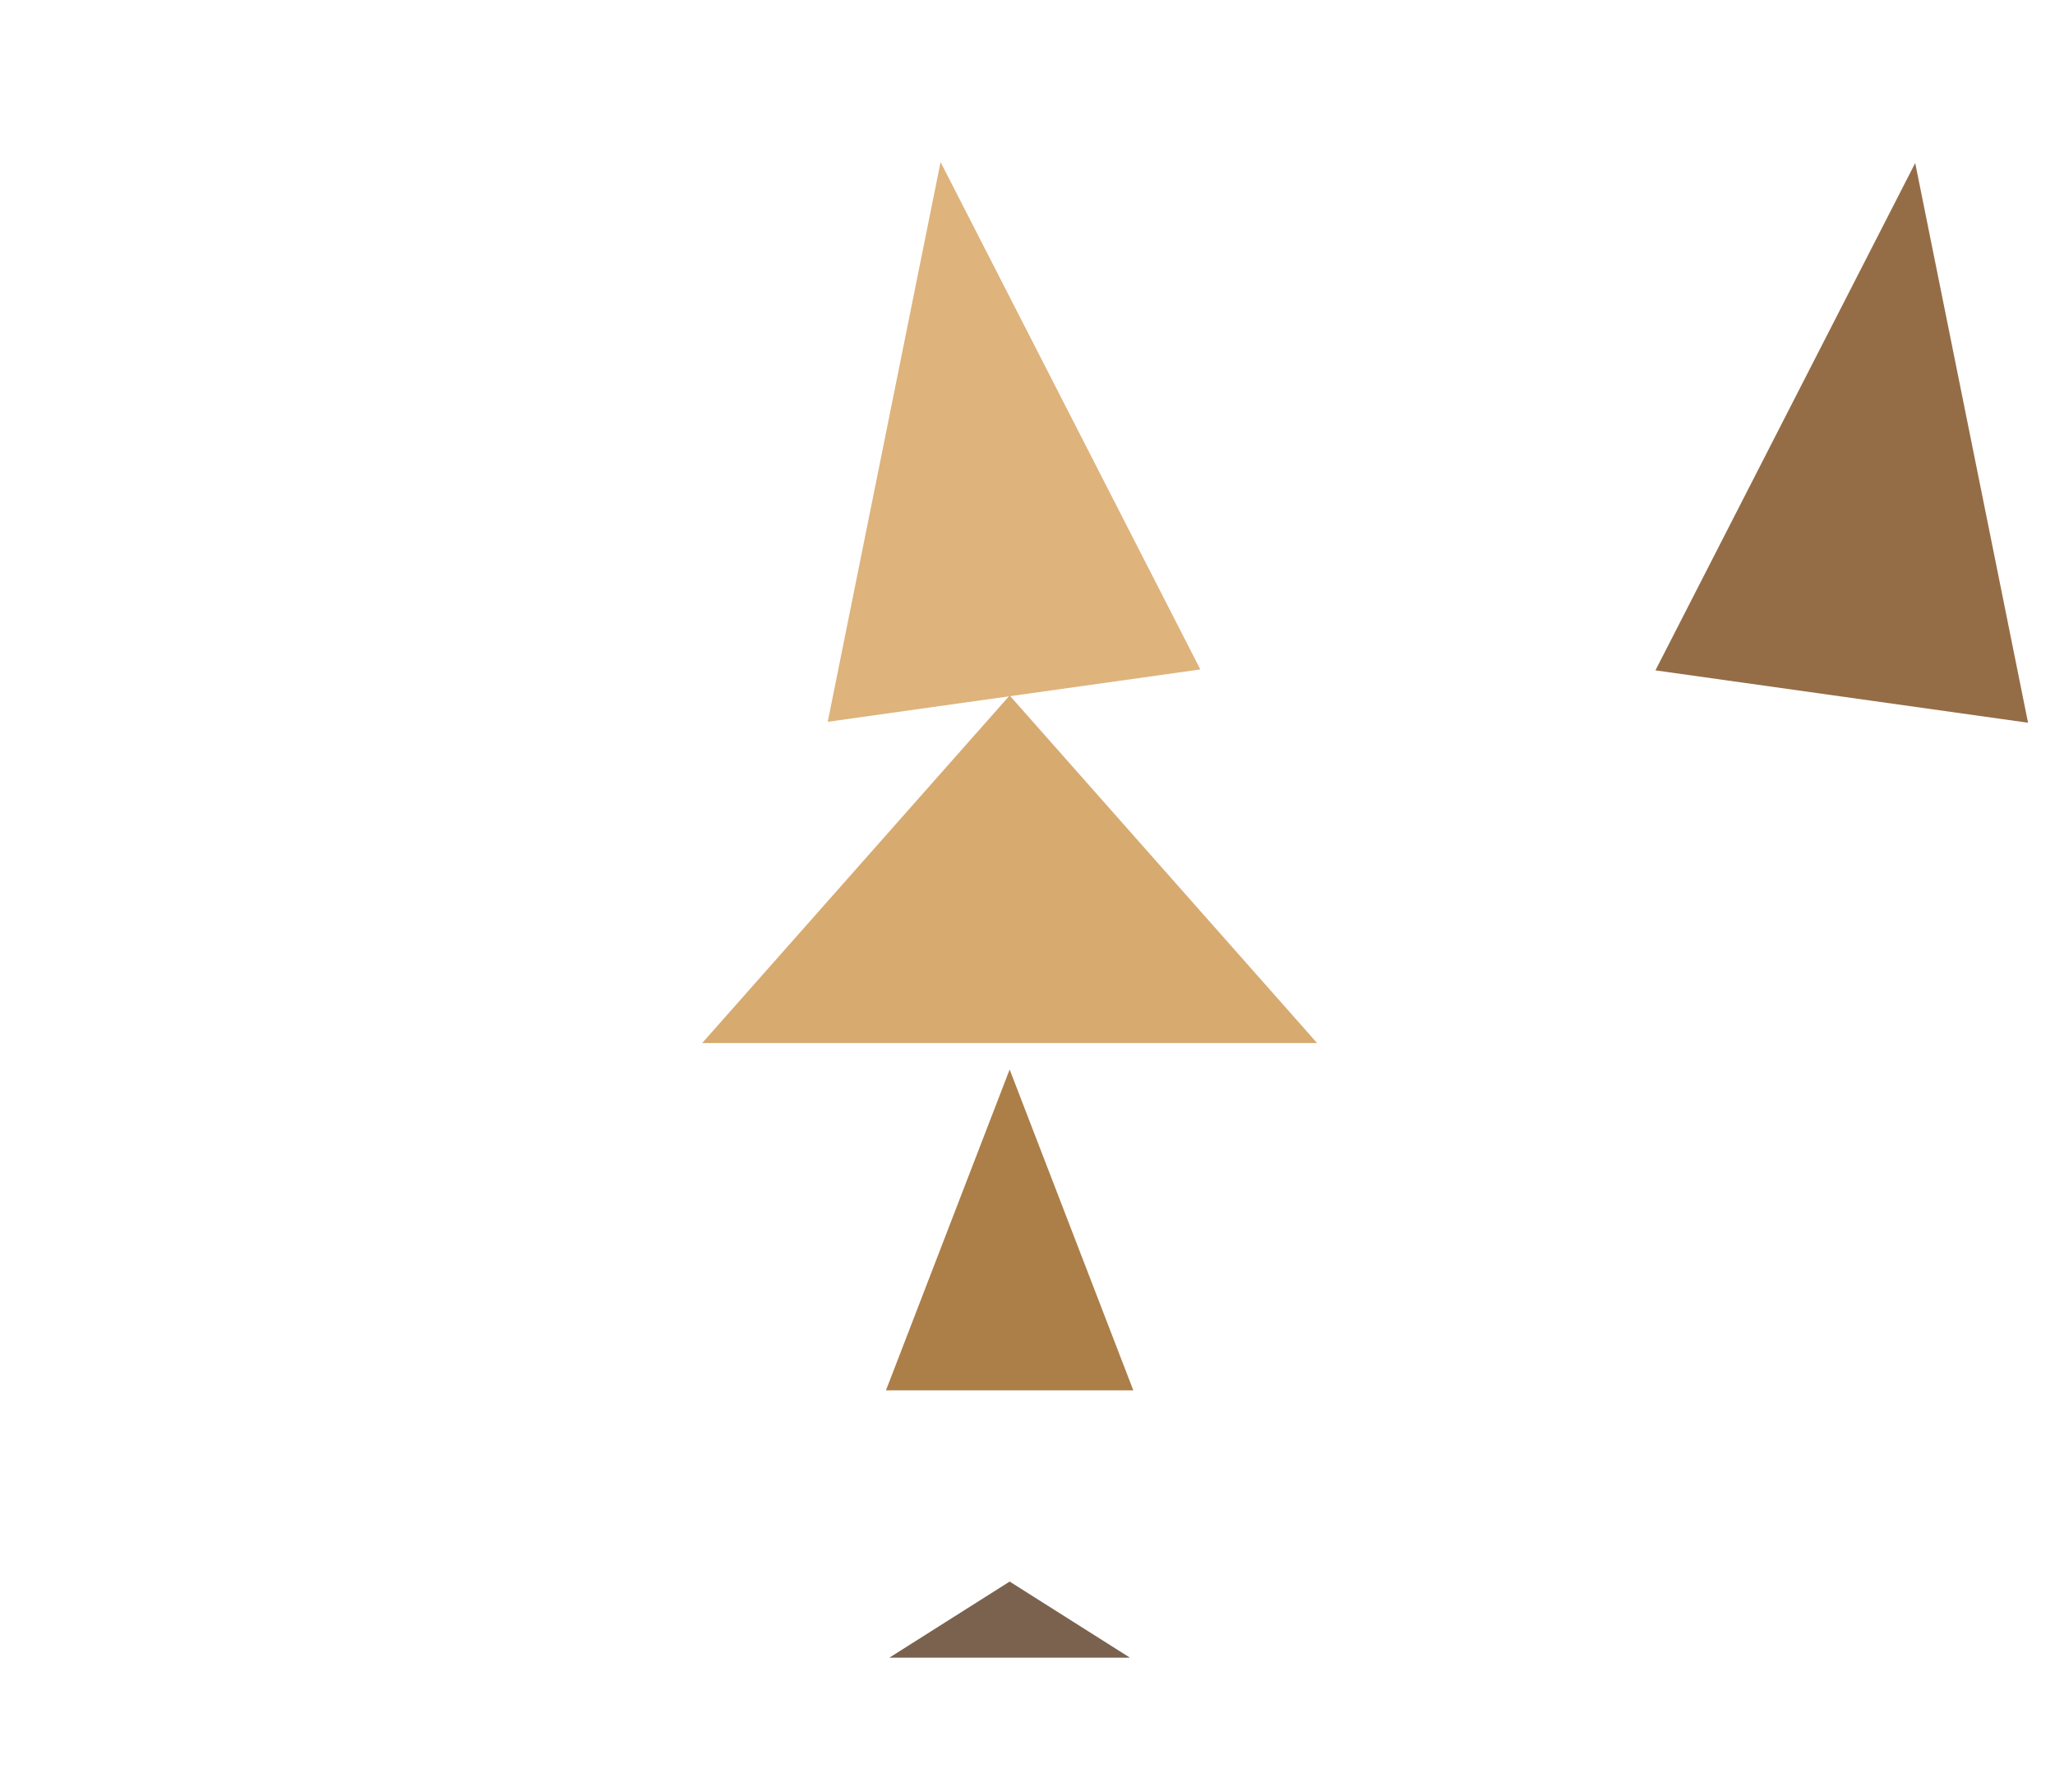
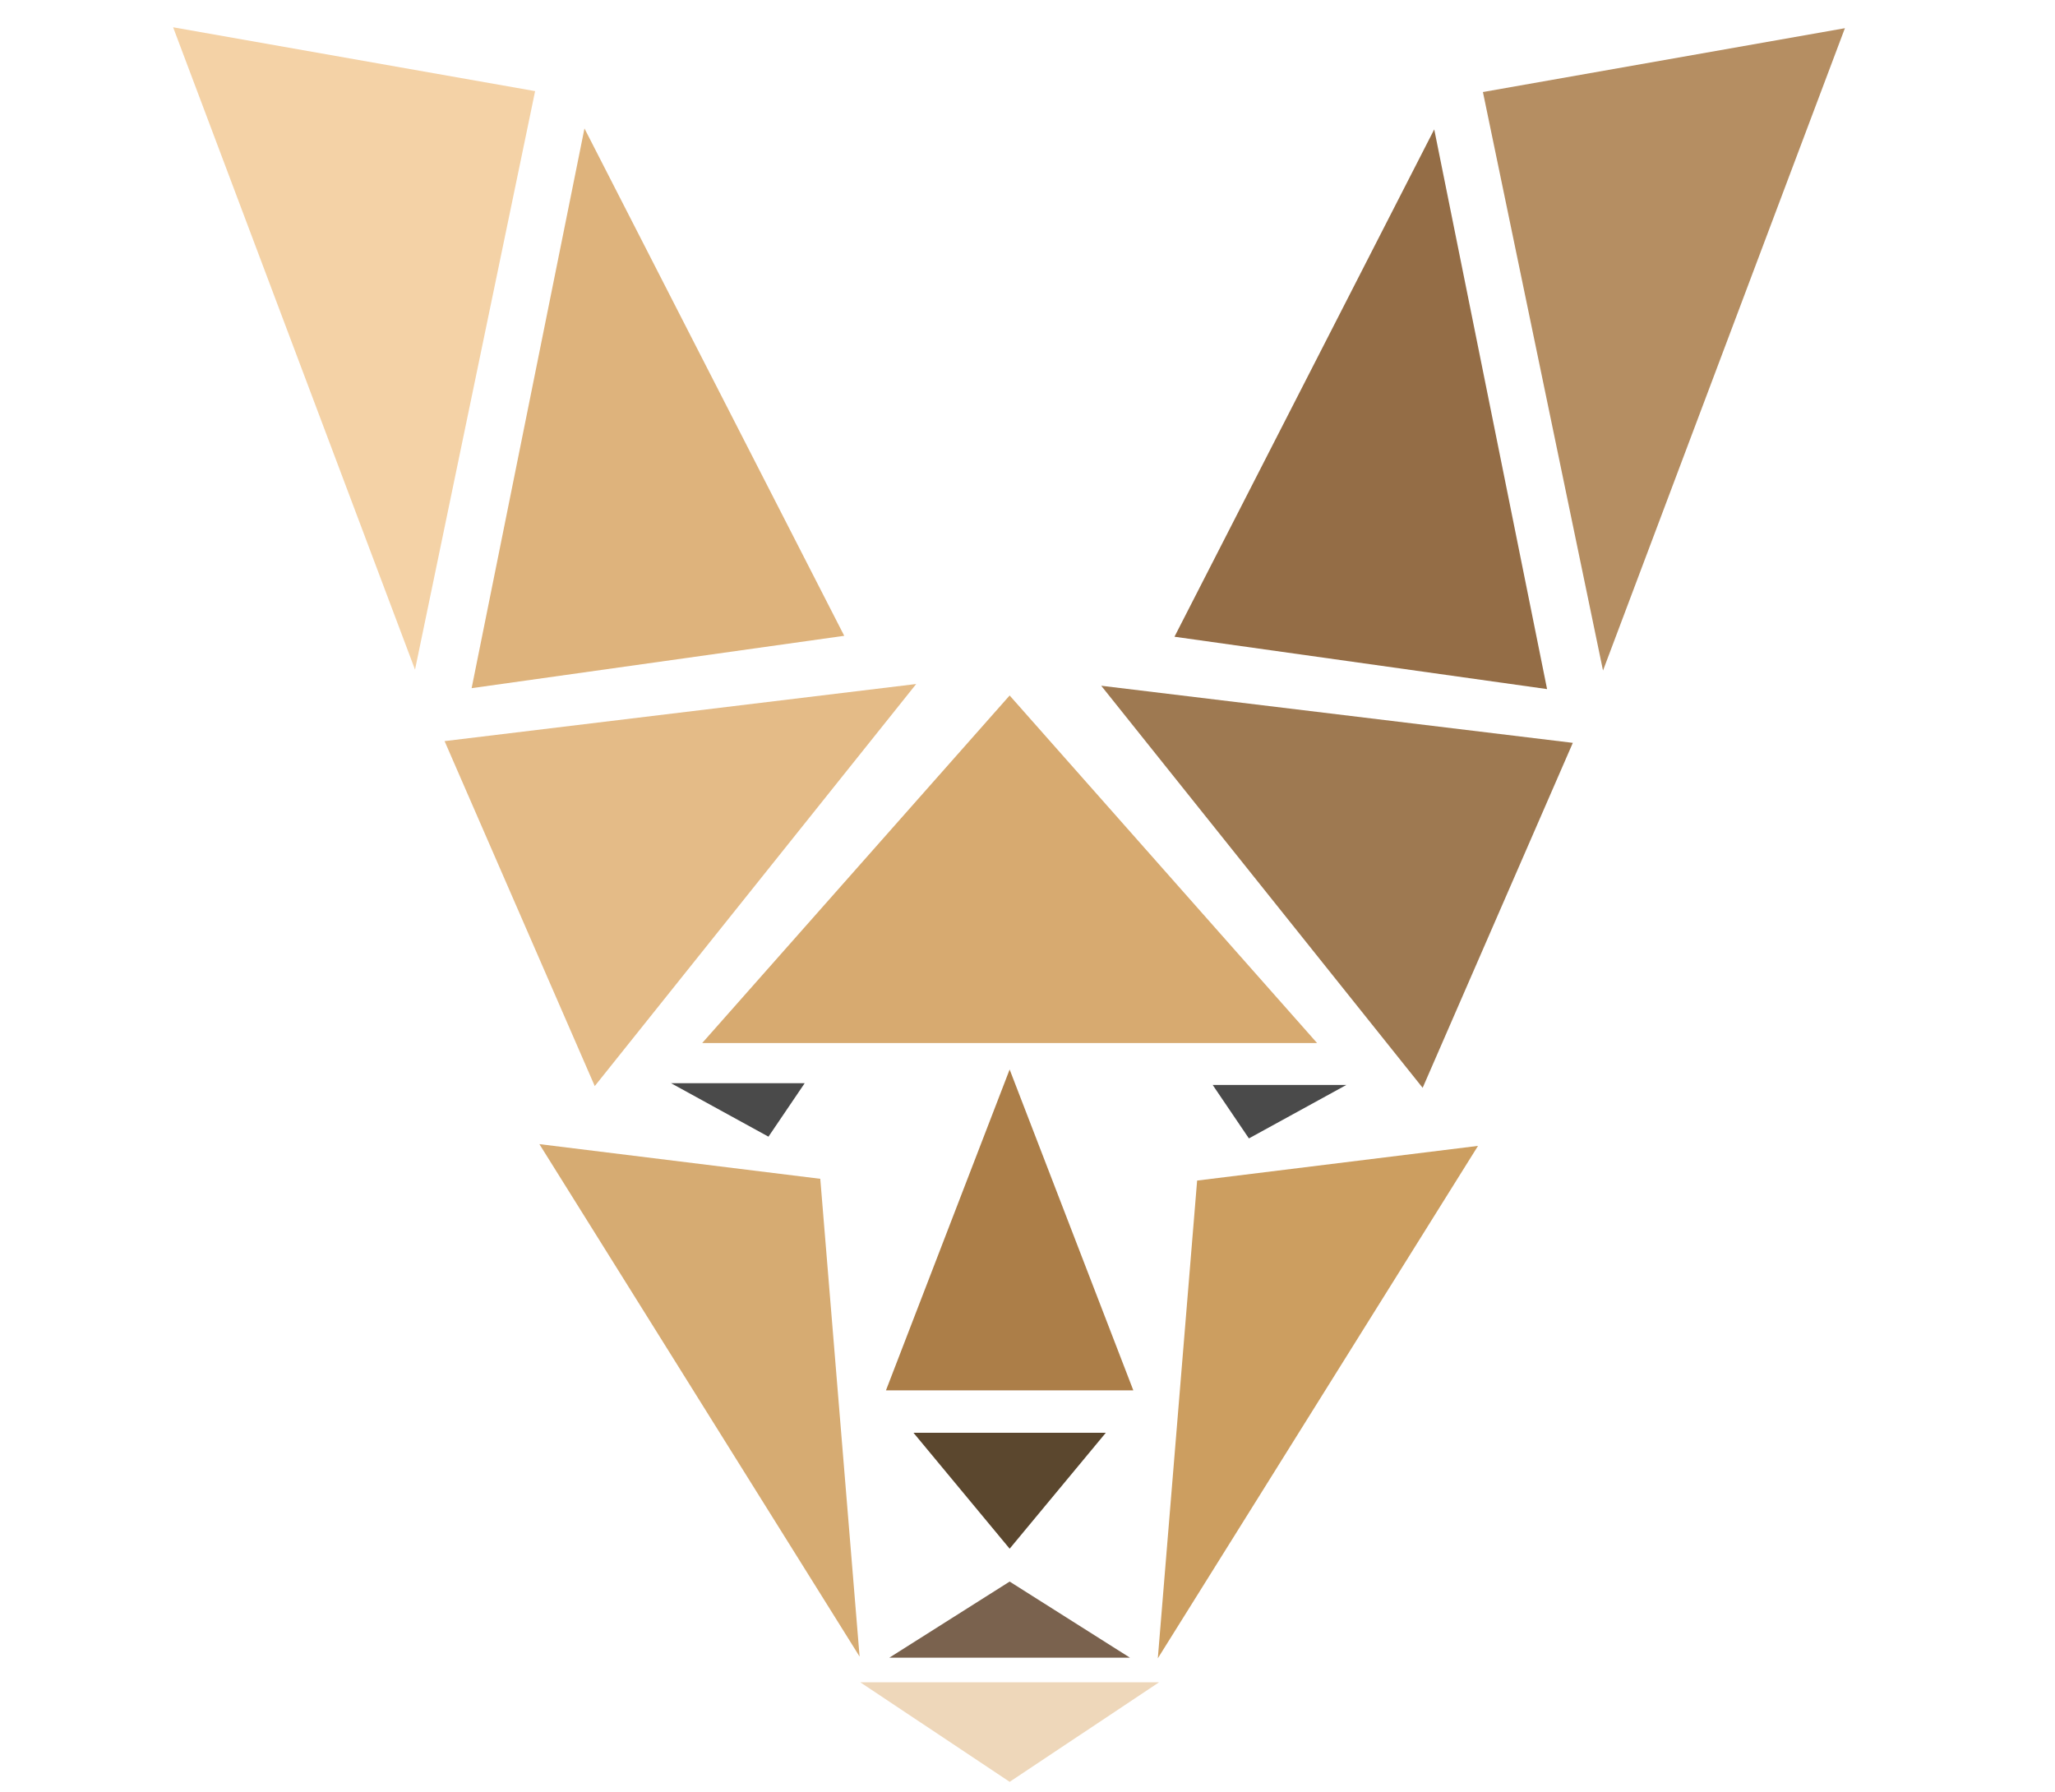
<svg xmlns="http://www.w3.org/2000/svg" viewBox="40.66 -21.468 367.895 320.8">
-   <path d="M 221.411 261.665 L 242.949 275.29 L 199.873 275.29 L 221.411 261.665 Z" style="fill: rgb(122, 98, 78);" id="mouth" />
-   <path d="M 244.854 -1003 L 266.392 -988.644 L 223.316 -988.644 L 244.854 -1003 Z" style="transform-origin: 208.127px -493.208px; fill: rgb(186, 118, 36);" transform="matrix(1, 0, 0, -1, 0, 986.4157)" id="object-1" />
-   <path d="M 221.411 103.038 L 276.453 165.259 L 166.369 165.259 L 221.411 103.038 Z" style="fill: rgb(215, 170, 112);" id="Forehead" />
-   <path d="M 221.411 169.995 L 243.551 227.43 L 199.271 227.43 L 221.411 169.995 Z" style="fill: rgb(172, 126, 72);" id="noseUpper" />
-   <path d="M 201.615 161.35 L 205.527 225.89 L 120.48 225.89 L 201.615 161.35 Z" style="transform-origin: 231.593px -166.283px; fill: rgb(158, 121, 81);" transform="matrix(0.992749, 0.120206, 0.356382, -0.964152, -23.24494, 659.0476)" id="headUpperR" />
-   <path d="M 264.245 -182.33 L 281.691 -172.758 L 257.76 -172.758 L 264.245 -182.33 Z" style="transform-origin: 208.349px -492.765px; fill: rgb(74, 74, 74);" transform="matrix(1, 0, 0, -1, 0, 985.5308)" id="eyeR" />
-   <path d="M 436.848 708.367 L 468.76 747.723 L 360.585 747.723 L 436.848 708.367 Z" style="transform-origin: 155.276px 829.33px; fill: rgb(204, 158, 96);" transform="matrix(0.529917, -0.84805, 0.84805, 0.529917, 53.0718, -336.5659)" id="object-6" class="cheekR" />
-   <path d="M -221.413 -297.52 L -194.677 -279.699 L -248.15 -279.699 L -221.413 -297.52 Z" style="transform-origin: -208.491px -493.207px; fill: rgb(238, 215, 186);" transform="matrix(-1, 0, 0, -1, 416.983, 986.4145)" id="chin" />
-   <path d="M 221.412 -255.78 L 238.624 -235.033 L 204.199 -235.033 L 221.412 -255.78 Z" style="transform-origin: 208.127px -493.208px; fill: rgb(91, 71, 46);" transform="matrix(1, 0, 0, -1, 0, 986.416)" id="noseLower" />
-   <path d="M -88.13 -41.509 L -54.719 54.904 L -122.08 54.904 L -88.13 -41.509 Z" style="transform-origin: -74.929px 452.836px; fill: rgb(222, 179, 124);" transform="matrix(0.990268, -0.139173, 0.139173, 0.990268, 302.0951, 36.38887)" id="earLowerL" />
-   <path d="M -39.345 -161.35 L -35.433 -96.81 L -120.48 -96.81 L -39.345 -161.35 Z" style="transform-origin: -9.367px -488.983px; fill: rgb(228, 187, 135);" transform="matrix(-0.992749, 0.120206, -0.356382, -0.964152, 243.5035, 981.438)" id="headUpperL" />
-   <path d="M 245.458 -151.46 L 263.225 -45.737 L 197.42 -45.737 L 245.458 -151.46 Z" style="transform-origin: 374.784px -520.575px; fill: rgb(244, 210, 166);" transform="matrix(0.984801, 0.173684, 0.037849, -1.008758, -146.4346, 1013.793)" id="earUpperL" />
-   <path d="M -178.235 -182.02 L -160.789 -172.448 L -184.72 -172.448 L -178.235 -182.02 Z" style="transform-origin: -234.136px -492.456px; fill: rgb(74, 74, 74);" transform="matrix(-1, 0, 0, -1, 468.2716, 984.9111)" id="eyeL" />
-   <path d="M -284.317 -708.37 L -252.405 -669.014 L -360.58 -669.014 L -284.317 -708.37 Z" style="transform-origin: -565.894px -587.404px; fill: rgb(214, 171, 114);" transform="matrix(-0.529917, -0.84805, -0.84805, 0.529917, 800.0316, 1079.858)" id="object-13" class="cheekL" />
-   <path d="M -88.13 -41.509 L -54.719 54.904 L -122.08 54.904 L -88.13 -41.509 Z" style="transform-origin: -74.929px 452.836px; fill: rgb(148, 109, 70);" transform="matrix(-0.990268, -0.139173, -0.139173, 0.990268, 290.4794, 36.5556)" id="earLowerR" />
-   <path d="M -149.382 151.46 L -131.615 257.183 L -197.42 257.183 L -149.382 151.46 Z" style="transform-origin: -20.056px -217.655px; fill: rgb(181, 142, 98);" transform="matrix(-0.984801, 0.173684, -0.037849, -1.008758, 234.3036, 711.0354)" id="earUpperR" />
+   <path d="M 221.411 261.665 L 242.949 275.29 L 199.873 275.29 L 221.411 261.665 Z" style="fill: rgb(122, 98, 78)" id="mouth" />
+   <path d="M 221.411 103.038 L 276.453 165.259 L 166.369 165.259 L 221.411 103.038 Z" style="fill: rgb(215, 170, 112)" id="Forehead" />
+   <path d="M 221.411 169.995 L 243.551 227.43 L 199.271 227.43 L 221.411 169.995 Z" style="fill: rgb(172, 126, 72)" id="noseUpper" />
+   <path d="M 295.35 173.273 L 322.234 111.517 L 237.804 101.294 L 295.35 173.273 Z" style="fill: rgb(158, 121, 81)" id="headUpperR" />
+   <path d="M 264.245 182.331 L 281.691 172.759 L 257.76 172.759 L 264.245 182.331 Z" style="fill: rgb(74, 74, 74)" id="eyeR" />
+   <path d="M 254.975 189.877 L 305.261 183.669 L 247.938 275.407 L 254.975 189.877 Z" style="fill: rgb(204, 158, 96)" id="object-6" class="cheekR" />
+   <path d="M 221.414 297.52 L 194.678 279.699 L 248.151 279.699 L 221.414 297.52 Z" style="fill: rgb(238, 215, 186)" id="chin" />
+   <path d="M 221.412 255.78 L 238.624 235.033 L 204.199 235.033 L 221.412 255.78 Z" style="fill: rgb(91, 71, 46)" id="noseLower" />
+   <path d="M 145.294 1.528 L 191.798 92.353 L 125.093 101.728 L 145.294 1.528 Z" style="fill: rgb(222, 179, 124)" id="earLowerL" />
+   <path d="M 147.135 172.963 L 120.25 111.207 L 204.68 100.984 L 147.135 172.963 Z" style="fill: rgb(228, 187, 135)" id="headUpperL" />
+   <path d="M 114.96 98.408 L 136.458 -5.155 L 71.653 -16.584 L 114.96 98.408 Z" style="fill: rgb(244, 210, 166)" id="earUpperL" />
+   <path d="M 178.235 182.019 L 160.789 172.447 L 184.72 172.447 L 178.235 182.019 Z" style="fill: rgb(74, 74, 74)" id="eyeL" />
+   <path d="M 187.51 189.561 L 137.224 183.353 L 194.548 275.091 L 187.51 189.561 Z" style="fill: rgb(214, 171, 114)" id="object-13" class="cheekL" />
+   <path d="M 297.422 1.695 L 250.919 92.52 L 317.624 101.894 L 297.422 1.695 Z" style="fill: rgb(148, 109, 70)" id="earLowerR" />
+   <path d="M 327.637 98.571 L 306.139 -4.992 L 370.944 -16.421 L 327.637 98.571 Z" style="fill: rgb(181, 142, 98)" id="earUpperR" />
</svg>
